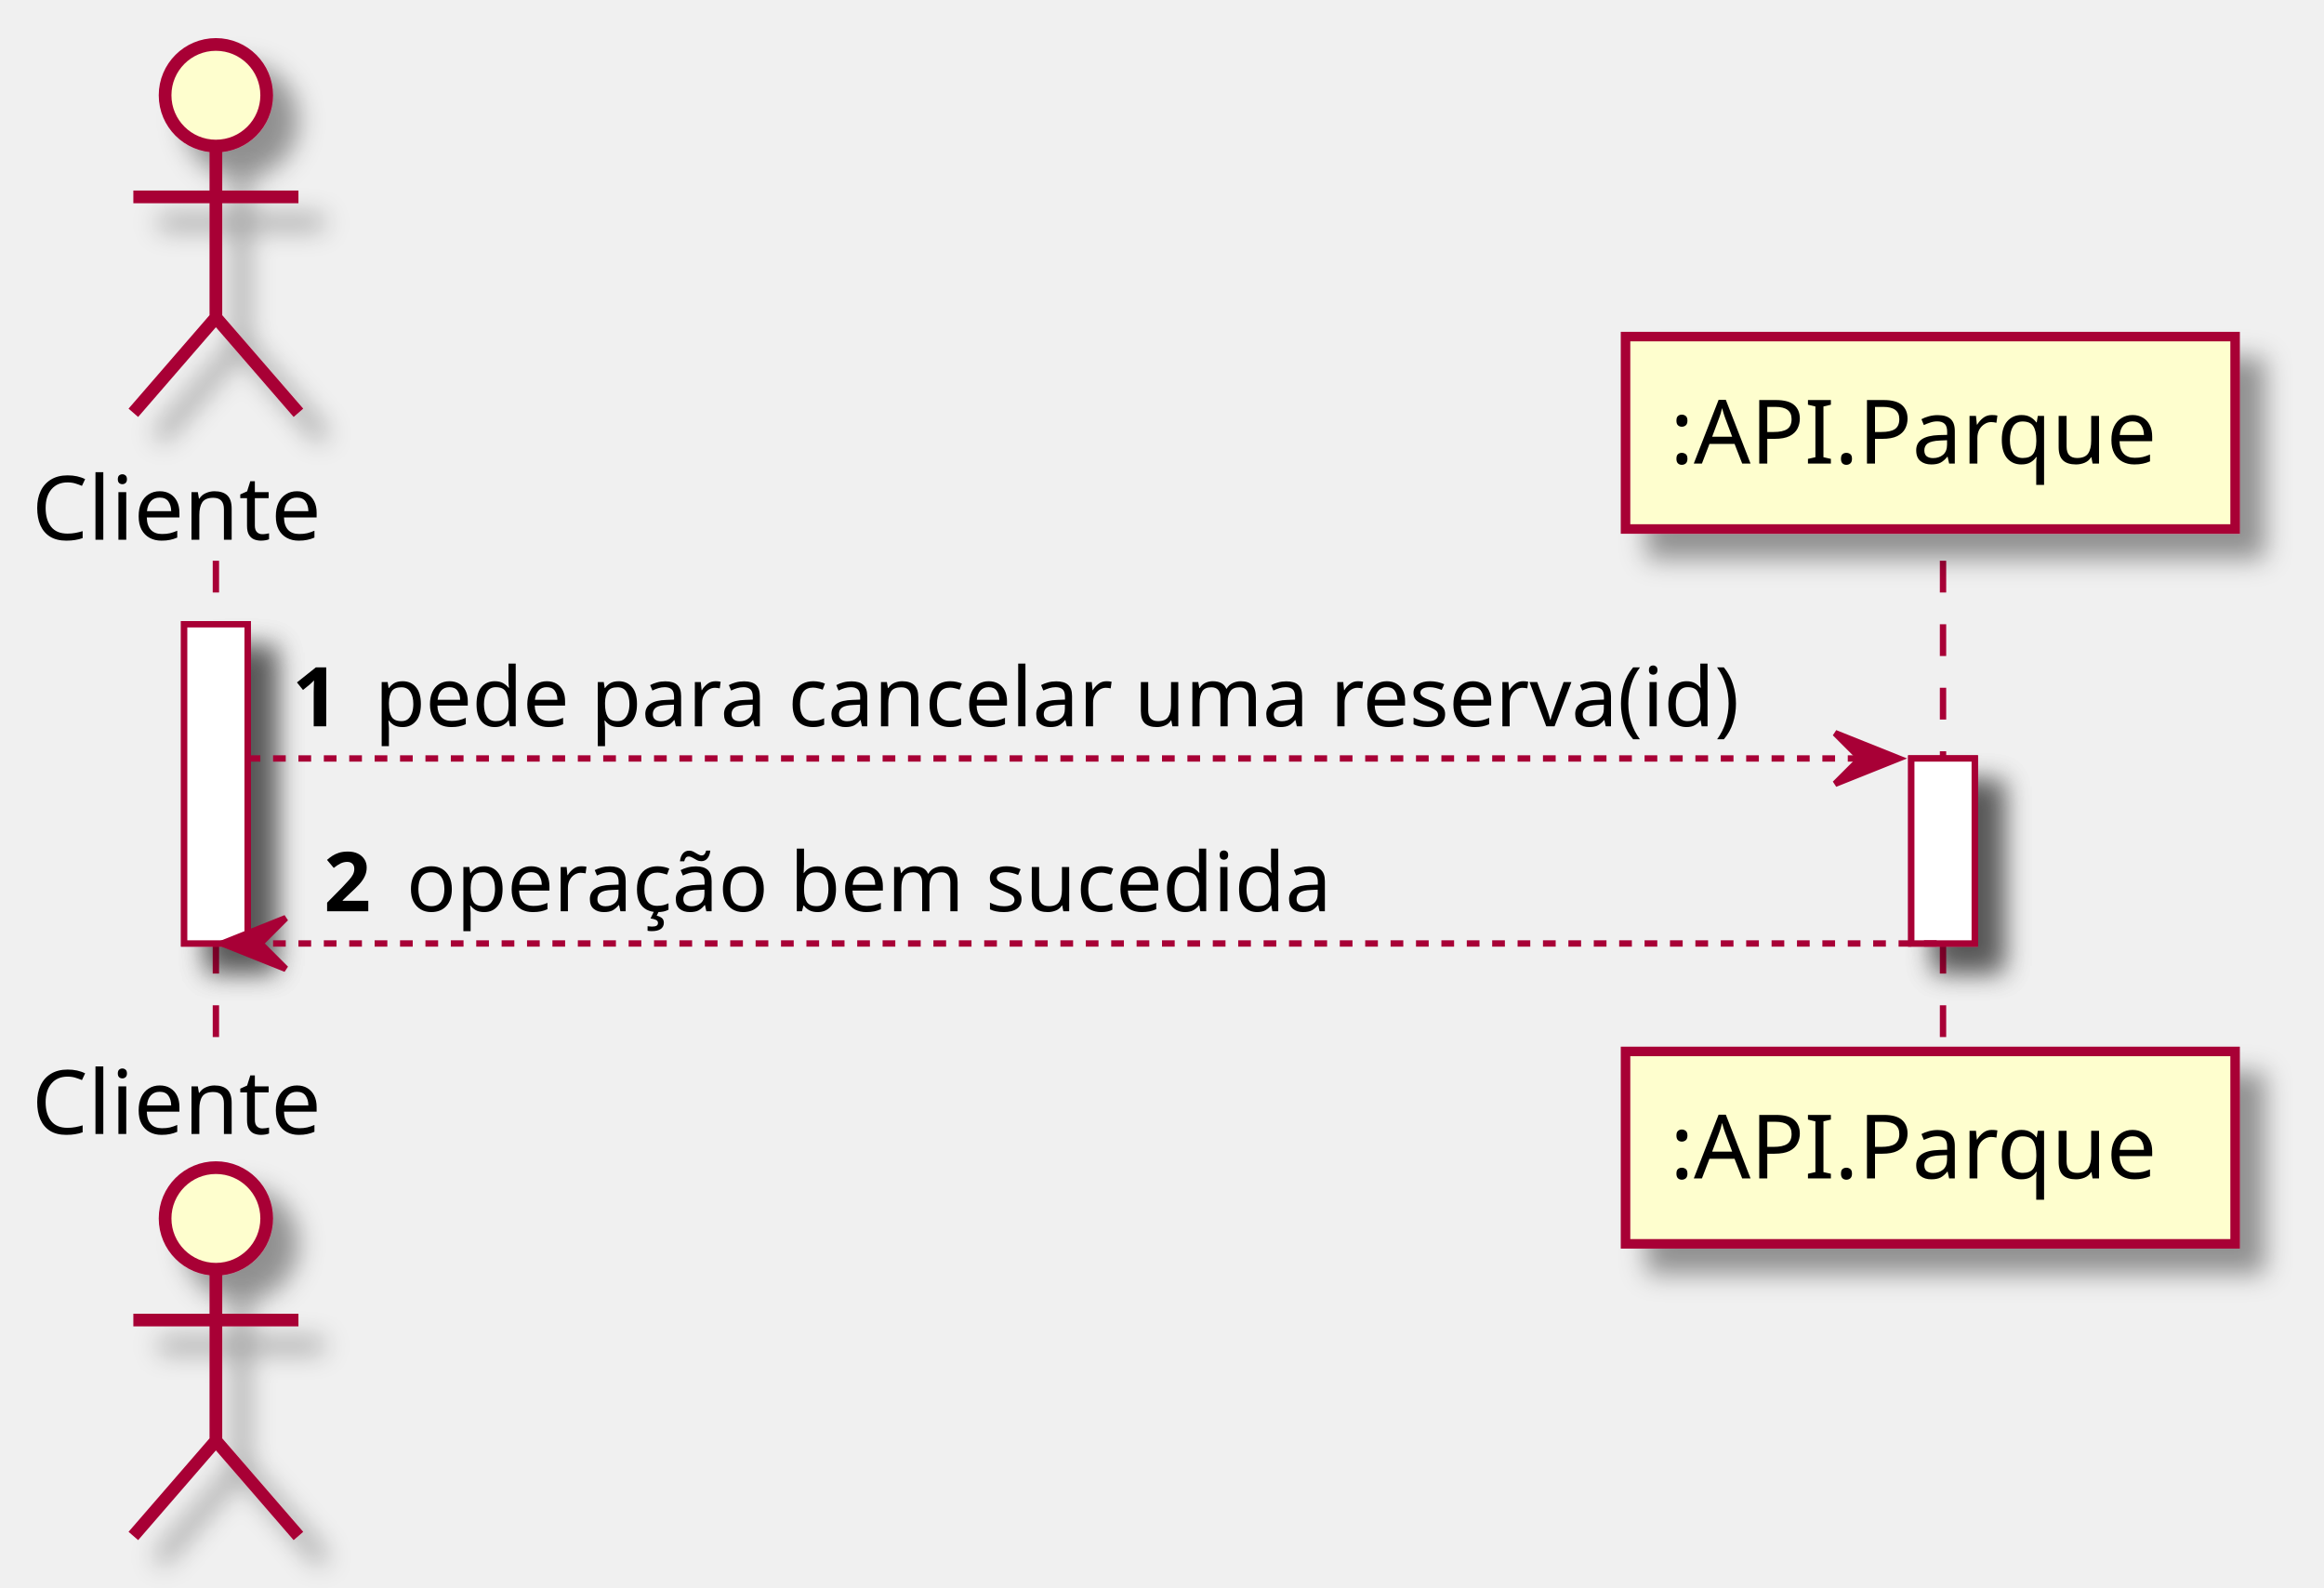
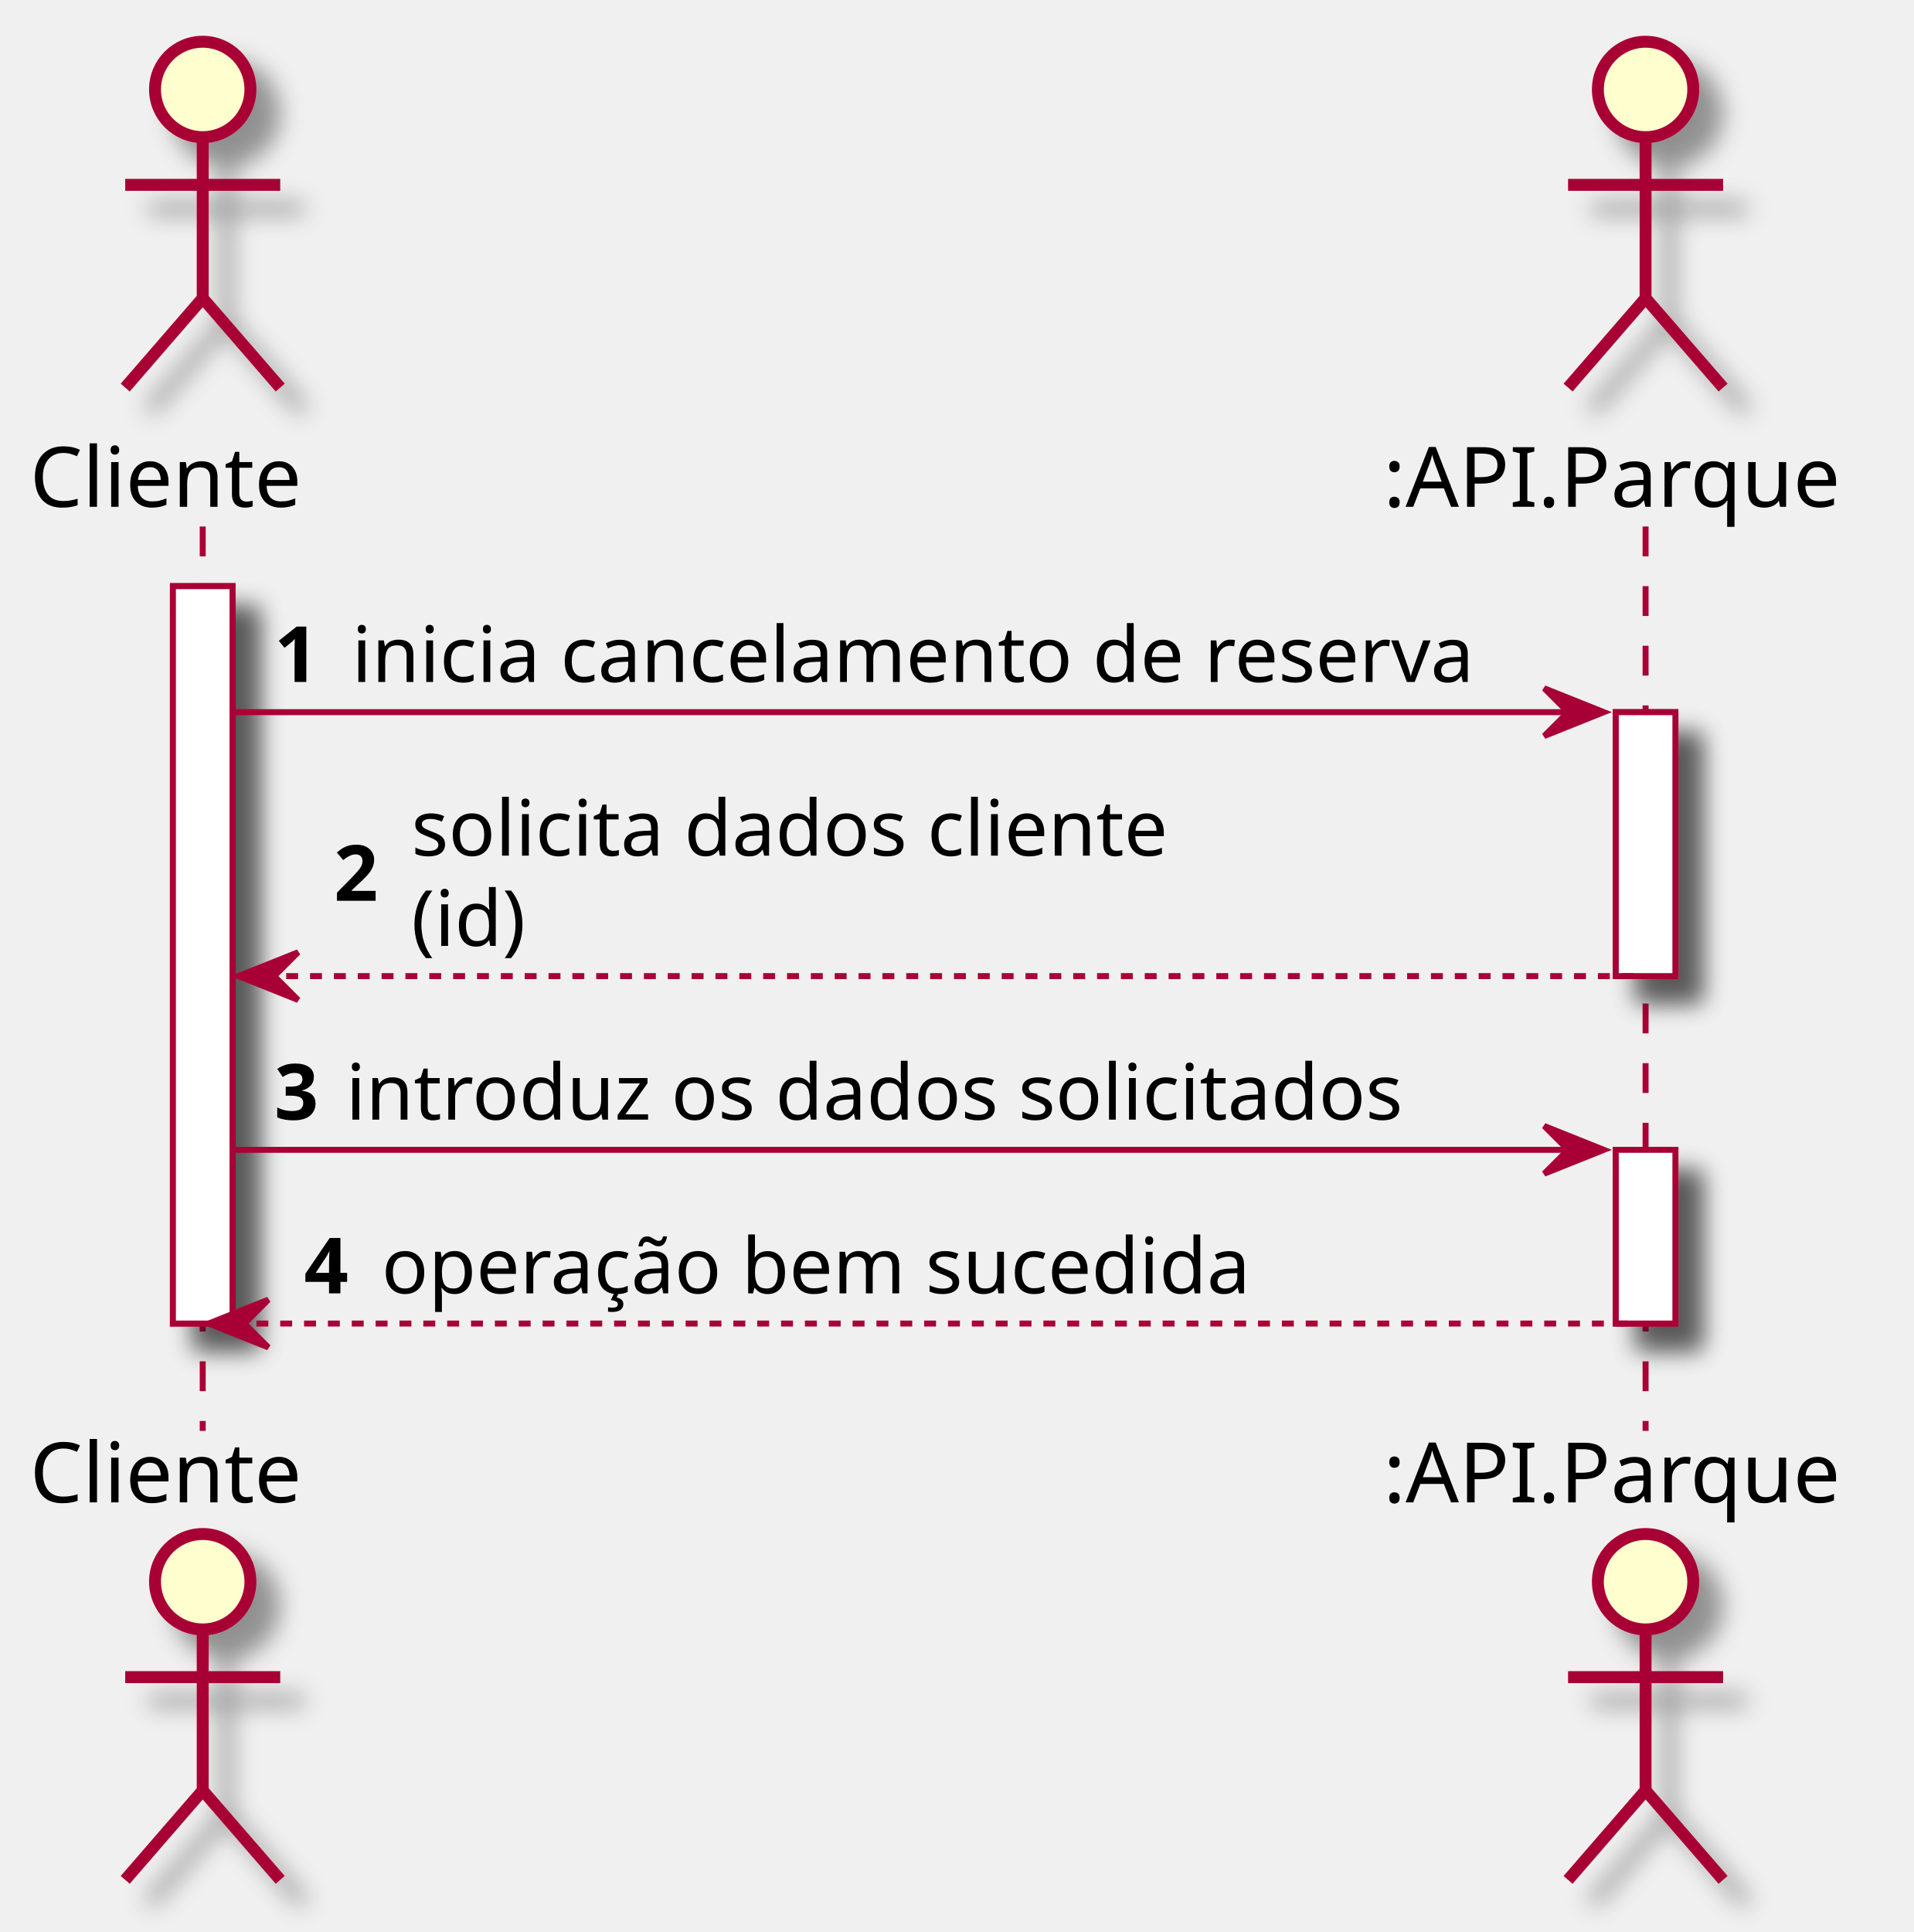
- <svg xmlns="http://www.w3.org/2000/svg" contentScriptType="application/ecmascript" contentStyleType="text/css" height="250px" preserveAspectRatio="none" style="width:366px;height:250px;" version="1.1" viewBox="0 0 366 250" width="366px" zoomAndPan="magnify">
+ <svg xmlns="http://www.w3.org/2000/svg" contentScriptType="application/ecmascript" contentStyleType="text/css" height="324px" preserveAspectRatio="none" style="width:321px;height:324px;" version="1.1" viewBox="0 0 321 324" width="321px" zoomAndPan="magnify">
  <defs>
-     <filter height="300%" id="f255kng47aahd" width="300%" x="-1" y="-1">
+     <filter height="300%" id="f150g7pz8iy4g" width="300%" x="-1" y="-1">
      <feGaussianBlur result="blurOut" stdDeviation="2.0" />
      <feColorMatrix in="blurOut" result="blurOut2" type="matrix" values="0 0 0 0 0 0 0 0 0 0 0 0 0 0 0 0 0 0 .4 0" />
      <feOffset dx="4.0" dy="4.0" in="blurOut2" result="blurOut3" />
      <feBlend in="SourceGraphic" in2="blurOut3" mode="normal" />
    </filter>
  </defs>
  <g>
-     <rect fill="#FFFFFF" filter="url(#f255kng47aahd)" height="50.266" style="stroke:#A80036;stroke-width:1.0;" width="10" x="29" y="98.297" />
-     <rect fill="#FFFFFF" filter="url(#f255kng47aahd)" height="29.133" style="stroke:#A80036;stroke-width:1.0;" width="10" x="301" y="119.43" />
-     <line style="stroke:#A80036;stroke-width:1.0;stroke-dasharray:5.0,5.0;" x1="34" x2="34" y1="88.297" y2="166.562" />
-     <line style="stroke:#A80036;stroke-width:1.0;stroke-dasharray:5.0,5.0;" x1="306" x2="306" y1="88.297" y2="166.562" />
+     <rect fill="#FFFFFF" filter="url(#f150g7pz8iy4g)" height="123.664" style="stroke:#A80036;stroke-width:1.0;" width="10" x="29" y="98.297" />
+     <rect fill="#FFFFFF" filter="url(#f150g7pz8iy4g)" height="44.266" style="stroke:#A80036;stroke-width:1.0;" width="10" x="271" y="119.43" />
+     <rect fill="#FFFFFF" filter="url(#f150g7pz8iy4g)" height="29.133" style="stroke:#A80036;stroke-width:1.0;" width="10" x="271" y="192.828" />
+     <line style="stroke:#A80036;stroke-width:1.0;stroke-dasharray:5.0,5.0;" x1="34" x2="34" y1="88.297" y2="239.961" />
+     <line style="stroke:#A80036;stroke-width:1.0;stroke-dasharray:5.0,5.0;" x1="276" x2="276" y1="88.297" y2="239.961" />
    <text fill="#000000" font-family="sans-serif" font-size="14" lengthAdjust="spacing" textLength="52" x="5" y="84.995">Cliente</text>
-     <ellipse cx="34" cy="15" fill="#FEFECE" filter="url(#f255kng47aahd)" rx="8" ry="8" style="stroke:#A80036;stroke-width:2.0;" />
-     <path d="M34,23 L34,50 M21,31 L47,31 M34,50 L21,65 M34,50 L47,65 " fill="none" filter="url(#f255kng47aahd)" style="stroke:#A80036;stroke-width:2.0;" />
-     <text fill="#000000" font-family="sans-serif" font-size="14" lengthAdjust="spacing" textLength="52" x="5" y="178.558">Cliente</text>
-     <ellipse cx="34" cy="191.859" fill="#FEFECE" filter="url(#f255kng47aahd)" rx="8" ry="8" style="stroke:#A80036;stroke-width:2.0;" />
-     <path d="M34,199.859 L34,226.859 M21,207.859 L47,207.859 M34,226.859 L21,241.859 M34,226.859 L47,241.859 " fill="none" filter="url(#f255kng47aahd)" style="stroke:#A80036;stroke-width:2.0;" />
-     <rect fill="#FEFECE" filter="url(#f255kng47aahd)" height="30.297" style="stroke:#A80036;stroke-width:1.5;" width="96" x="256" y="53" />
-     <text fill="#000000" font-family="sans-serif" font-size="14" lengthAdjust="spacing" textLength="82" x="263" y="72.995">:API.Parque</text>
-     <rect fill="#FEFECE" filter="url(#f255kng47aahd)" height="30.297" style="stroke:#A80036;stroke-width:1.5;" width="96" x="256" y="165.562" />
-     <text fill="#000000" font-family="sans-serif" font-size="14" lengthAdjust="spacing" textLength="82" x="263" y="185.558">:API.Parque</text>
-     <rect fill="#FFFFFF" filter="url(#f255kng47aahd)" height="50.266" style="stroke:#A80036;stroke-width:1.0;" width="10" x="29" y="98.297" />
-     <rect fill="#FFFFFF" filter="url(#f255kng47aahd)" height="29.133" style="stroke:#A80036;stroke-width:1.0;" width="10" x="301" y="119.43" />
-     <polygon fill="#A80036" points="289,115.43,299,119.43,289,123.43,293,119.43" style="stroke:#A80036;stroke-width:1.0;" />
-     <line style="stroke:#A80036;stroke-width:1.0;stroke-dasharray:2.0,2.0;" x1="39" x2="295" y1="119.43" y2="119.43" />
+     <ellipse cx="34" cy="15" fill="#FEFECE" filter="url(#f150g7pz8iy4g)" rx="8" ry="8" style="stroke:#A80036;stroke-width:2.0;" />
+     <path d="M34,23 L34,50 M21,31 L47,31 M34,50 L21,65 M34,50 L47,65 " fill="none" filter="url(#f150g7pz8iy4g)" style="stroke:#A80036;stroke-width:2.0;" />
+     <text fill="#000000" font-family="sans-serif" font-size="14" lengthAdjust="spacing" textLength="52" x="5" y="251.956">Cliente</text>
+     <ellipse cx="34" cy="265.258" fill="#FEFECE" filter="url(#f150g7pz8iy4g)" rx="8" ry="8" style="stroke:#A80036;stroke-width:2.0;" />
+     <path d="M34,273.258 L34,300.258 M21,281.258 L47,281.258 M34,300.258 L21,315.258 M34,300.258 L47,315.258 " fill="none" filter="url(#f150g7pz8iy4g)" style="stroke:#A80036;stroke-width:2.0;" />
+     <text fill="#000000" font-family="sans-serif" font-size="14" lengthAdjust="spacing" textLength="82" x="232" y="84.995">:API.Parque</text>
+     <ellipse cx="276" cy="15" fill="#FEFECE" filter="url(#f150g7pz8iy4g)" rx="8" ry="8" style="stroke:#A80036;stroke-width:2.0;" />
+     <path d="M276,23 L276,50 M263,31 L289,31 M276,50 L263,65 M276,50 L289,65 " fill="none" filter="url(#f150g7pz8iy4g)" style="stroke:#A80036;stroke-width:2.0;" />
+     <text fill="#000000" font-family="sans-serif" font-size="14" lengthAdjust="spacing" textLength="82" x="232" y="251.956">:API.Parque</text>
+     <ellipse cx="276" cy="265.258" fill="#FEFECE" filter="url(#f150g7pz8iy4g)" rx="8" ry="8" style="stroke:#A80036;stroke-width:2.0;" />
+     <path d="M276,273.258 L276,300.258 M263,281.258 L289,281.258 M276,300.258 L263,315.258 M276,300.258 L289,315.258 " fill="none" filter="url(#f150g7pz8iy4g)" style="stroke:#A80036;stroke-width:2.0;" />
+     <rect fill="#FFFFFF" filter="url(#f150g7pz8iy4g)" height="123.664" style="stroke:#A80036;stroke-width:1.0;" width="10" x="29" y="98.297" />
+     <rect fill="#FFFFFF" filter="url(#f150g7pz8iy4g)" height="44.266" style="stroke:#A80036;stroke-width:1.0;" width="10" x="271" y="119.43" />
+     <rect fill="#FFFFFF" filter="url(#f150g7pz8iy4g)" height="29.133" style="stroke:#A80036;stroke-width:1.0;" width="10" x="271" y="192.828" />
+     <polygon fill="#A80036" points="259,115.43,269,119.43,259,123.43,263,119.43" style="stroke:#A80036;stroke-width:1.0;" />
+     <line style="stroke:#A80036;stroke-width:1.0;" x1="39" x2="265" y1="119.43" y2="119.43" />
    <text fill="#000000" font-family="sans-serif" font-size="13" font-weight="bold" lengthAdjust="spacing" textLength="9" x="46" y="114.364">1</text>
-     <text fill="#000000" font-family="sans-serif" font-size="13" lengthAdjust="spacing" textLength="230" x="59" y="114.364">pede para cancelar uma reserva(id)</text>
-     <polygon fill="#A80036" points="45,144.562,35,148.562,45,152.562,41,148.562" style="stroke:#A80036;stroke-width:1.0;" />
-     <line style="stroke:#A80036;stroke-width:1.0;stroke-dasharray:2.0,2.0;" x1="39" x2="305" y1="148.562" y2="148.562" />
-     <text fill="#000000" font-family="sans-serif" font-size="13" font-weight="bold" lengthAdjust="spacing" textLength="9" x="51" y="143.497">2</text>
-     <text fill="#000000" font-family="sans-serif" font-size="13" lengthAdjust="spacing" textLength="154" x="64" y="143.497">operação bem sucedida</text>
+     <text fill="#000000" font-family="sans-serif" font-size="13" lengthAdjust="spacing" textLength="200" x="59" y="114.364">inicia cancelamento de reserva</text>
+     <polygon fill="#A80036" points="50,159.695,40,163.695,50,167.695,46,163.695" style="stroke:#A80036;stroke-width:1.0;" />
+     <line style="stroke:#A80036;stroke-width:1.0;stroke-dasharray:2.0,2.0;" x1="44" x2="275" y1="163.695" y2="163.695" />
+     <text fill="#000000" font-family="sans-serif" font-size="13" font-weight="bold" lengthAdjust="spacing" textLength="9" x="56" y="151.063">2</text>
+     <text fill="#000000" font-family="sans-serif" font-size="13" lengthAdjust="spacing" textLength="133" x="69" y="143.497">solicita dados cliente</text>
+     <text fill="#000000" font-family="sans-serif" font-size="13" lengthAdjust="spacing" textLength="21" x="69" y="158.629">(id)</text>
+     <polygon fill="#A80036" points="259,188.828,269,192.828,259,196.828,263,192.828" style="stroke:#A80036;stroke-width:1.0;" />
+     <line style="stroke:#A80036;stroke-width:1.0;" x1="39" x2="265" y1="192.828" y2="192.828" />
+     <text fill="#000000" font-family="sans-serif" font-size="13" font-weight="bold" lengthAdjust="spacing" textLength="8" x="46" y="187.762">3</text>
+     <text fill="#000000" font-family="sans-serif" font-size="13" lengthAdjust="spacing" textLength="185" x="58" y="187.762">introduz os dados solicitados</text>
+     <polygon fill="#A80036" points="45,217.961,35,221.961,45,225.961,41,221.961" style="stroke:#A80036;stroke-width:1.0;" />
+     <line style="stroke:#A80036;stroke-width:1.0;stroke-dasharray:2.0,2.0;" x1="39" x2="275" y1="221.961" y2="221.961" />
+     <text fill="#000000" font-family="sans-serif" font-size="13" font-weight="bold" lengthAdjust="spacing" textLength="9" x="51" y="216.895">4</text>
+     <text fill="#000000" font-family="sans-serif" font-size="13" lengthAdjust="spacing" textLength="154" x="64" y="216.895">operação bem sucedida</text>
  </g>
</svg>
